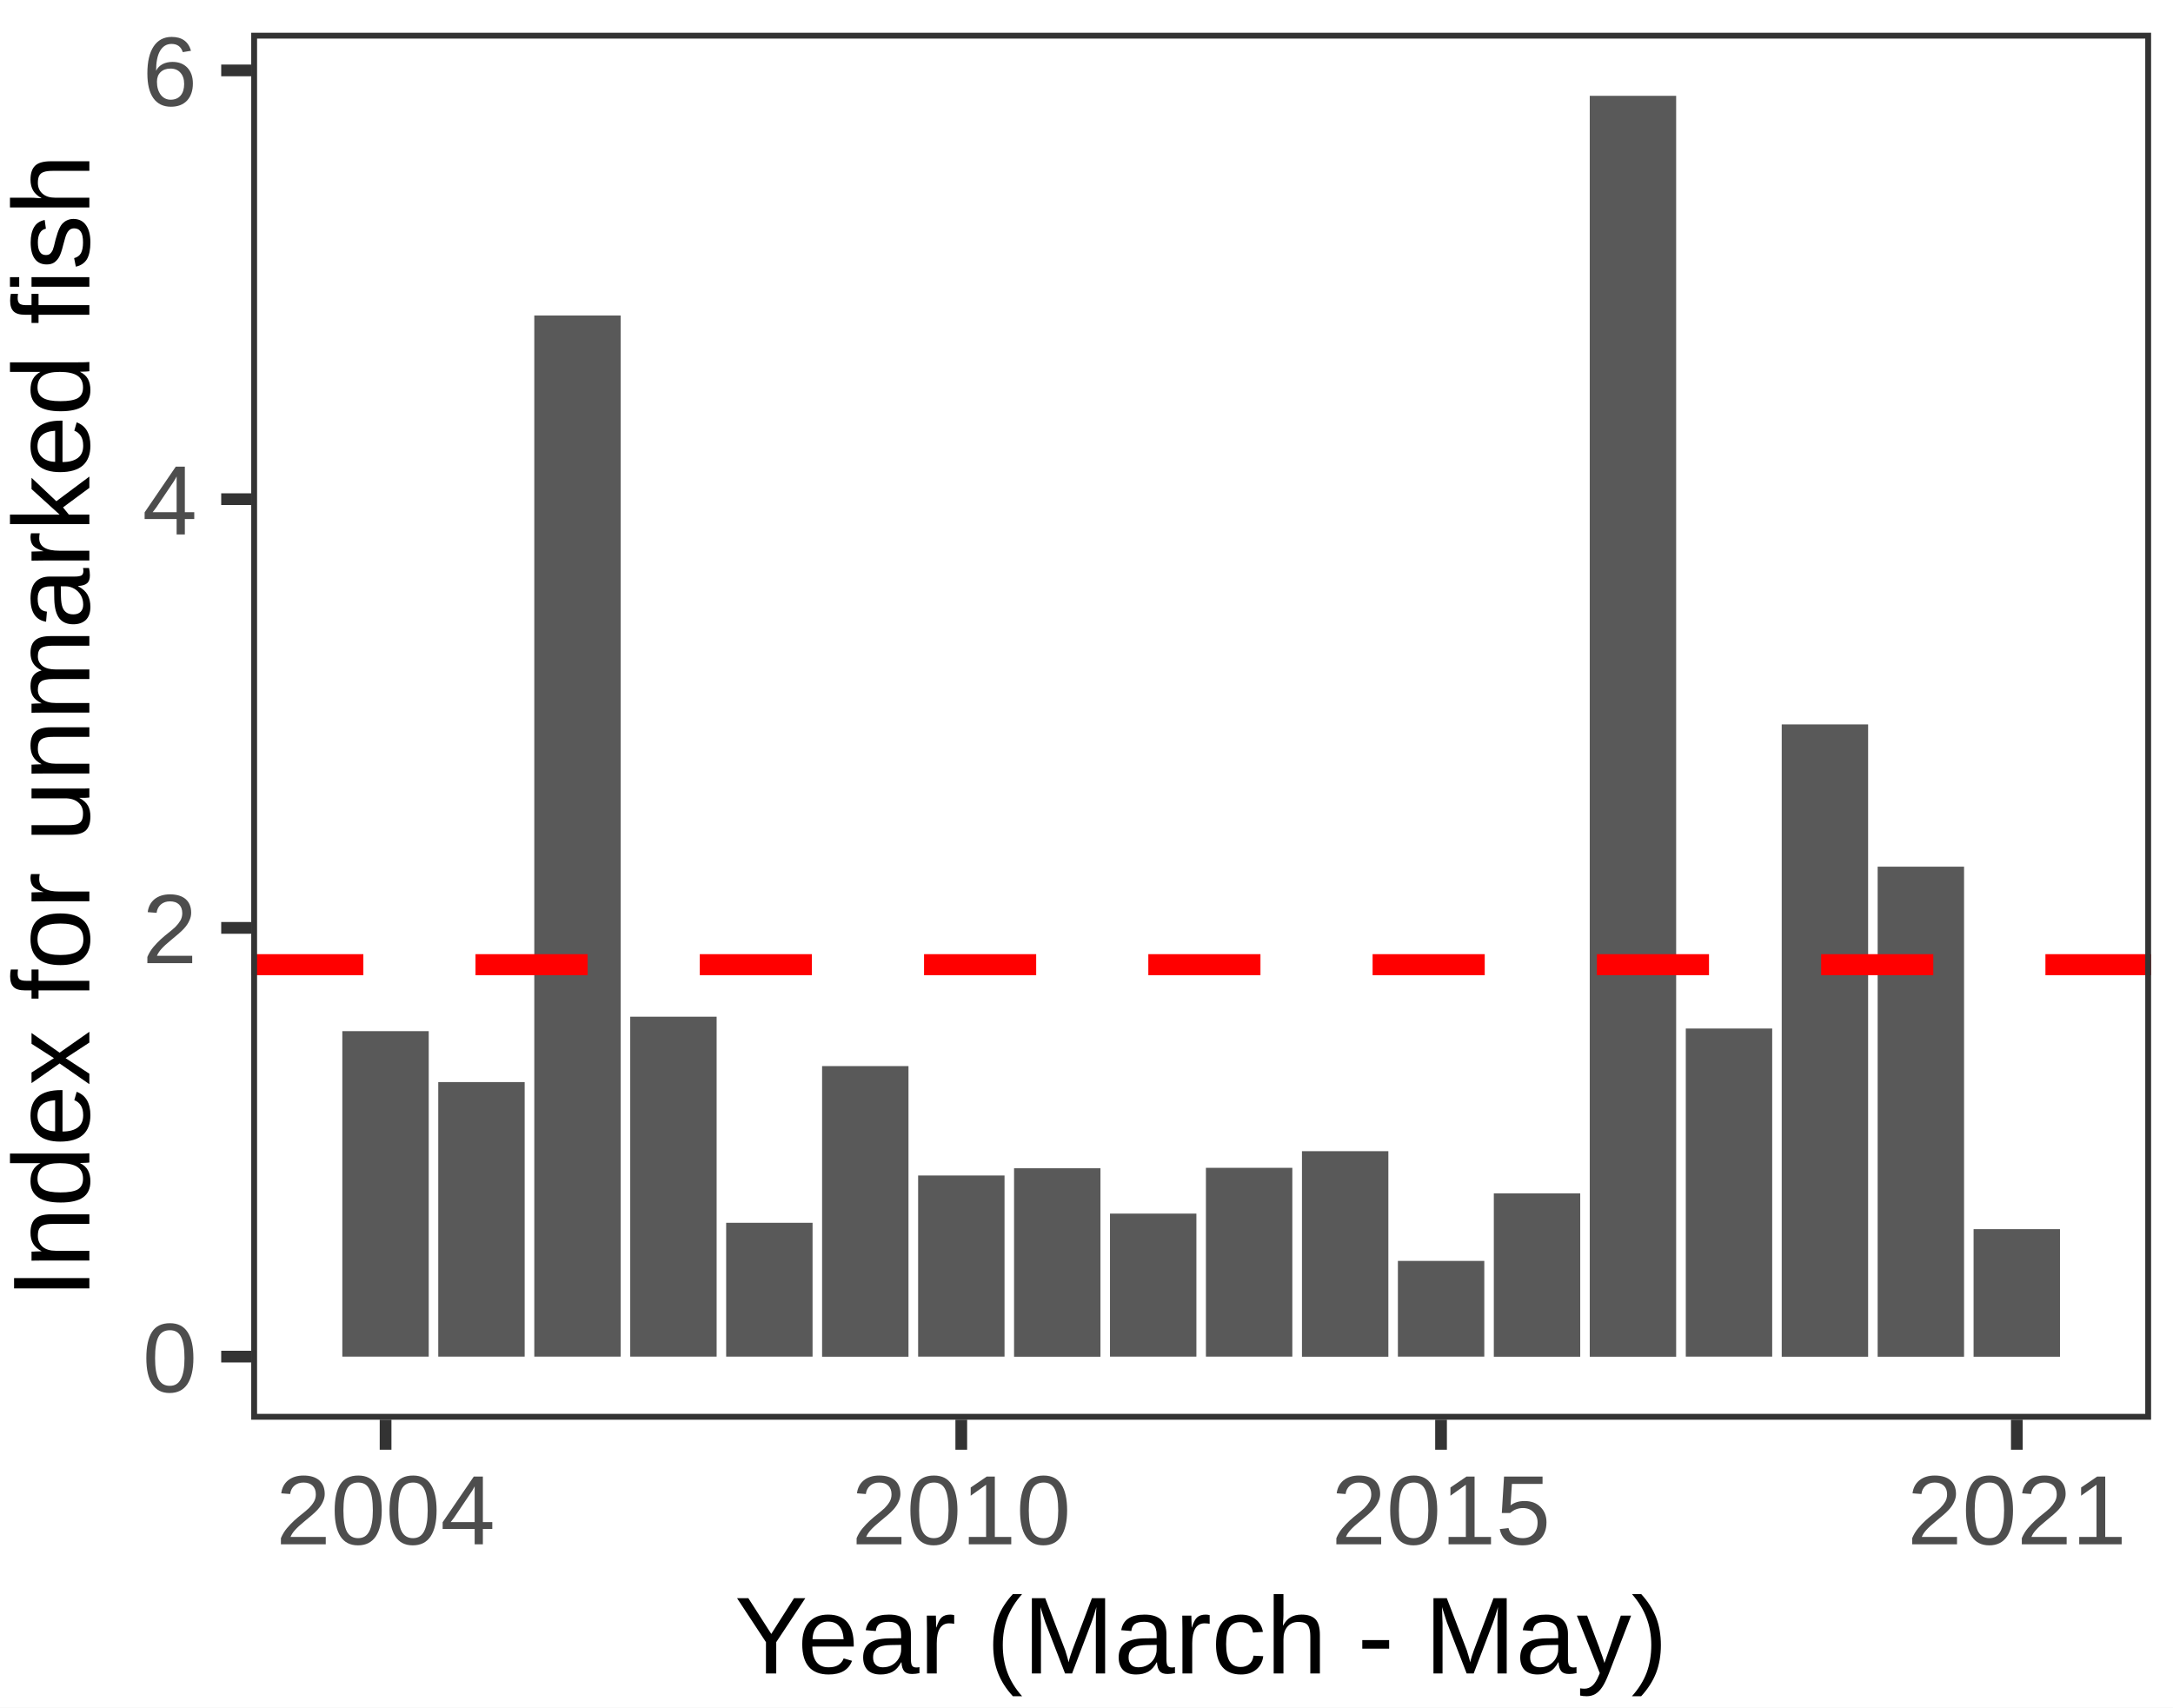
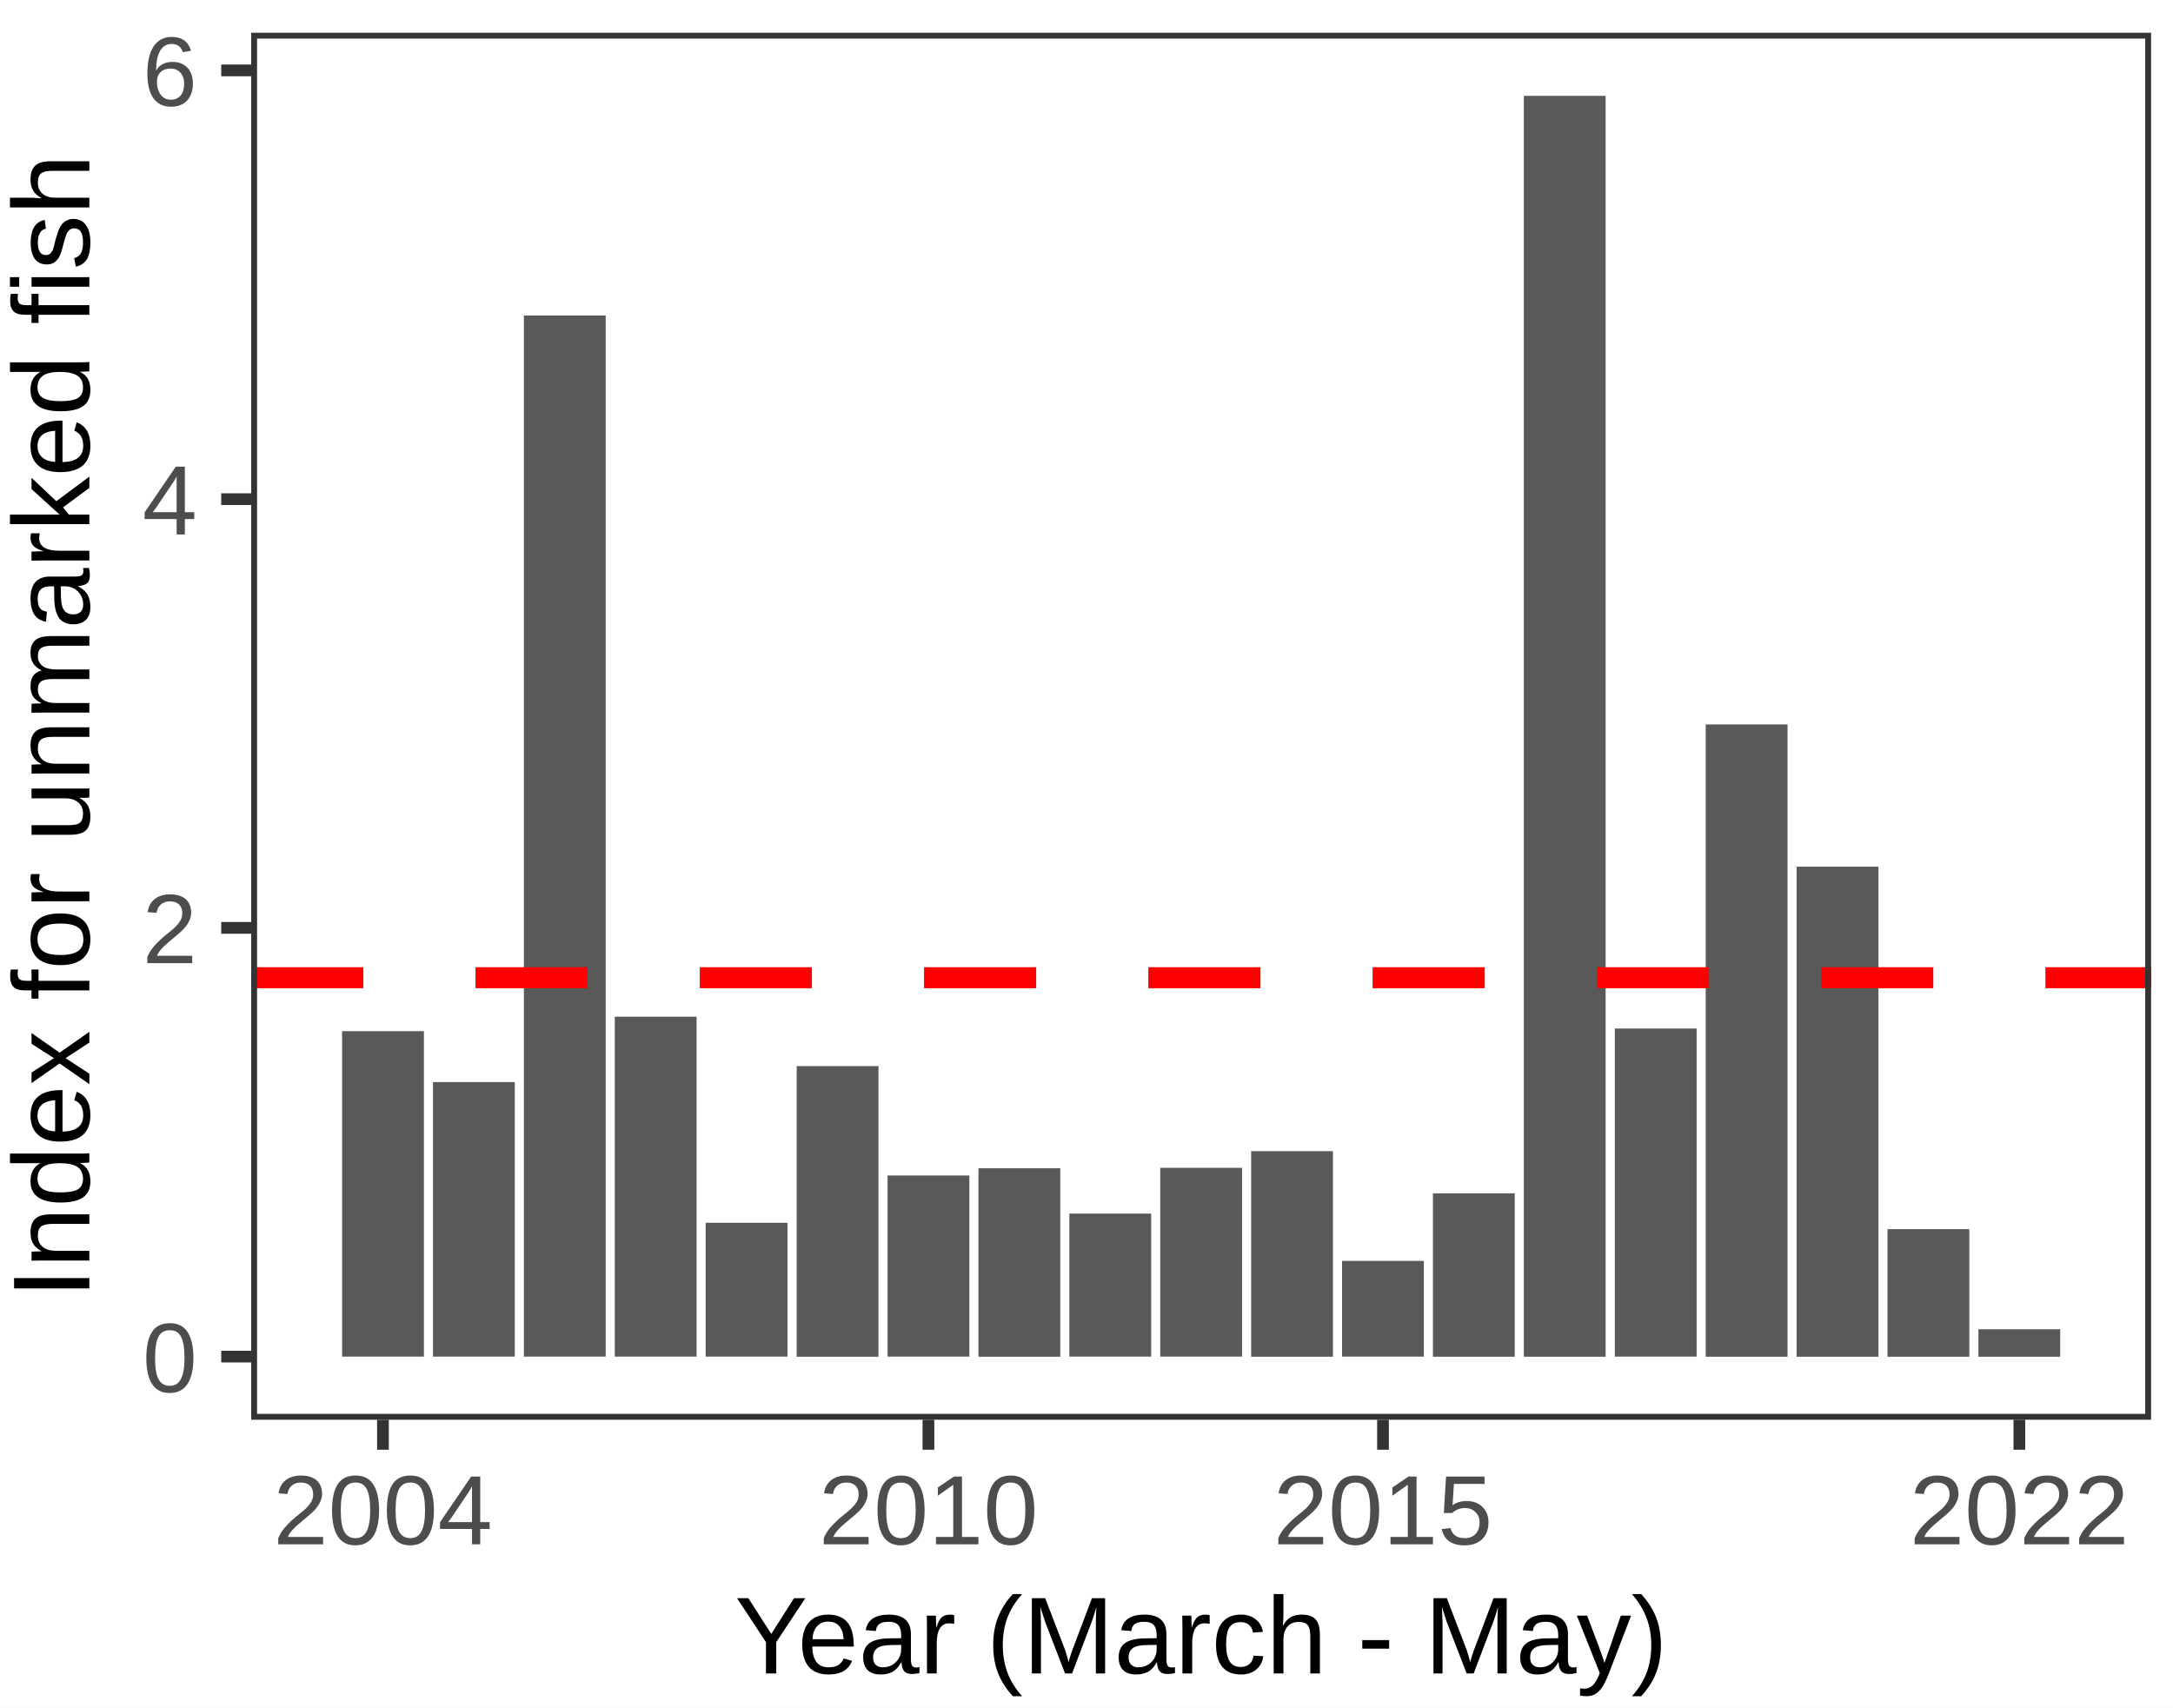
<svg xmlns="http://www.w3.org/2000/svg" class="svglite" width="198.43pt" height="155.91pt" viewBox="0 0 198.43 155.91">
  <defs>
    <style type="text/css">
    .svglite line, .svglite polyline, .svglite polygon, .svglite path, .svglite rect, .svglite circle {
      fill: none;
      stroke: #000000;
      stroke-linecap: round;
      stroke-linejoin: round;
      stroke-miterlimit: 10.00;
    }
    .svglite text {
      white-space: pre;
    }
  </style>
  </defs>
  <rect width="100%" height="100%" style="stroke: none; fill: #FFFFFF;" />
  <defs>
    <clipPath id="cpMC4wMHwxOTguNDN8MC4wMHwxNTUuOTE=">
      <rect x="0.00" y="0.00" width="198.43" height="155.91" />
    </clipPath>
  </defs>
  <g clip-path="url(#cpMC4wMHwxOTguNDN8MC4wMHwxNTUuOTE=)">
    <rect x="0.00" y="0.00" width="198.43" height="155.91" style="stroke-width: 1.07; stroke: #FFFFFF; fill: #FFFFFF;" />
  </g>
  <defs>
    <clipPath id="cpMjIuOTR8MTk2LjQzfDIuOTl8MTI5LjY0">
      <rect x="22.94" y="2.99" width="173.49" height="126.65" />
    </clipPath>
  </defs>
  <g clip-path="url(#cpMjIuOTR8MTk2LjQzfDIuOTl8MTI5LjY0)">
    <rect x="22.94" y="2.99" width="173.49" height="126.65" style="stroke-width: 1.07; stroke: none; fill: #FFFFFF;" />
-     <rect x="31.26" y="94.16" width="7.89" height="29.72" style="stroke-width: 1.07; stroke: none; stroke-linecap: square; stroke-linejoin: miter; fill: #595959;" />
-     <rect x="40.02" y="98.81" width="7.89" height="25.07" style="stroke-width: 1.07; stroke: none; stroke-linecap: square; stroke-linejoin: miter; fill: #595959;" />
-     <rect x="48.79" y="28.81" width="7.89" height="95.07" style="stroke-width: 1.07; stroke: none; stroke-linecap: square; stroke-linejoin: miter; fill: #595959;" />
-     <rect x="57.55" y="92.84" width="7.89" height="31.04" style="stroke-width: 1.07; stroke: none; stroke-linecap: square; stroke-linejoin: miter; fill: #595959;" />
-     <rect x="66.31" y="111.66" width="7.89" height="12.22" style="stroke-width: 1.07; stroke: none; stroke-linecap: square; stroke-linejoin: miter; fill: #595959;" />
-     <rect x="75.07" y="97.35" width="7.89" height="26.54" style="stroke-width: 1.07; stroke: none; stroke-linecap: square; stroke-linejoin: miter; fill: #595959;" />
-     <rect x="83.84" y="107.34" width="7.89" height="16.54" style="stroke-width: 1.07; stroke: none; stroke-linecap: square; stroke-linejoin: miter; fill: #595959;" />
-     <rect x="92.60" y="106.68" width="7.89" height="17.21" style="stroke-width: 1.07; stroke: none; stroke-linecap: square; stroke-linejoin: miter; fill: #595959;" />
-     <rect x="101.36" y="110.82" width="7.89" height="13.06" style="stroke-width: 1.07; stroke: none; stroke-linecap: square; stroke-linejoin: miter; fill: #595959;" />
-     <rect x="110.12" y="106.64" width="7.89" height="17.24" style="stroke-width: 1.07; stroke: none; stroke-linecap: square; stroke-linejoin: miter; fill: #595959;" />
-     <rect x="118.89" y="105.12" width="7.89" height="18.77" style="stroke-width: 1.07; stroke: none; stroke-linecap: square; stroke-linejoin: miter; fill: #595959;" />
-     <rect x="127.65" y="115.14" width="7.89" height="8.74" style="stroke-width: 1.07; stroke: none; stroke-linecap: square; stroke-linejoin: miter; fill: #595959;" />
-     <rect x="136.41" y="108.97" width="7.89" height="14.92" style="stroke-width: 1.07; stroke: none; stroke-linecap: square; stroke-linejoin: miter; fill: #595959;" />
-     <rect x="145.17" y="8.75" width="7.89" height="115.14" style="stroke-width: 1.07; stroke: none; stroke-linecap: square; stroke-linejoin: miter; fill: #595959;" />
-     <rect x="153.94" y="93.92" width="7.89" height="29.96" style="stroke-width: 1.07; stroke: none; stroke-linecap: square; stroke-linejoin: miter; fill: #595959;" />
-     <rect x="162.70" y="66.15" width="7.89" height="57.74" style="stroke-width: 1.07; stroke: none; stroke-linecap: square; stroke-linejoin: miter; fill: #595959;" />
-     <rect x="171.46" y="79.14" width="7.89" height="44.75" style="stroke-width: 1.07; stroke: none; stroke-linecap: square; stroke-linejoin: miter; fill: #595959;" />
-     <rect x="180.22" y="112.24" width="7.89" height="11.65" style="stroke-width: 1.07; stroke: none; stroke-linecap: square; stroke-linejoin: miter; fill: #595959;" />
-     <line x1="22.94" y1="88.09" x2="196.43" y2="88.09" style="stroke-width: 1.92; stroke: #FF0000; stroke-dasharray: 10.24,10.24; stroke-linecap: butt;" />
+     <rect x="31.24" y="94.16" width="7.47" height="29.72" style="stroke-width: 1.07; stroke: none; stroke-linecap: butt; stroke-linejoin: miter; fill: #595959;" />
+     <rect x="39.54" y="98.81" width="7.47" height="25.07" style="stroke-width: 1.07; stroke: none; stroke-linecap: butt; stroke-linejoin: miter; fill: #595959;" />
+     <rect x="47.84" y="28.81" width="7.47" height="95.07" style="stroke-width: 1.07; stroke: none; stroke-linecap: butt; stroke-linejoin: miter; fill: #595959;" />
+     <rect x="56.14" y="92.84" width="7.47" height="31.04" style="stroke-width: 1.07; stroke: none; stroke-linecap: butt; stroke-linejoin: miter; fill: #595959;" />
+     <rect x="64.44" y="111.66" width="7.47" height="12.22" style="stroke-width: 1.07; stroke: none; stroke-linecap: butt; stroke-linejoin: miter; fill: #595959;" />
+     <rect x="72.75" y="97.35" width="7.47" height="26.54" style="stroke-width: 1.07; stroke: none; stroke-linecap: butt; stroke-linejoin: miter; fill: #595959;" />
+     <rect x="81.05" y="107.34" width="7.47" height="16.54" style="stroke-width: 1.07; stroke: none; stroke-linecap: butt; stroke-linejoin: miter; fill: #595959;" />
+     <rect x="89.35" y="106.68" width="7.47" height="17.21" style="stroke-width: 1.07; stroke: none; stroke-linecap: butt; stroke-linejoin: miter; fill: #595959;" />
+     <rect x="97.65" y="110.82" width="7.47" height="13.06" style="stroke-width: 1.07; stroke: none; stroke-linecap: butt; stroke-linejoin: miter; fill: #595959;" />
+     <rect x="105.95" y="106.64" width="7.47" height="17.24" style="stroke-width: 1.07; stroke: none; stroke-linecap: butt; stroke-linejoin: miter; fill: #595959;" />
+     <rect x="114.25" y="105.12" width="7.47" height="18.77" style="stroke-width: 1.07; stroke: none; stroke-linecap: butt; stroke-linejoin: miter; fill: #595959;" />
+     <rect x="122.55" y="115.14" width="7.47" height="8.74" style="stroke-width: 1.07; stroke: none; stroke-linecap: butt; stroke-linejoin: miter; fill: #595959;" />
+     <rect x="130.85" y="108.97" width="7.47" height="14.92" style="stroke-width: 1.07; stroke: none; stroke-linecap: butt; stroke-linejoin: miter; fill: #595959;" />
+     <rect x="139.15" y="8.75" width="7.47" height="115.14" style="stroke-width: 1.07; stroke: none; stroke-linecap: butt; stroke-linejoin: miter; fill: #595959;" />
+     <rect x="147.46" y="93.92" width="7.47" height="29.96" style="stroke-width: 1.07; stroke: none; stroke-linecap: butt; stroke-linejoin: miter; fill: #595959;" />
+     <rect x="155.76" y="66.15" width="7.47" height="57.74" style="stroke-width: 1.07; stroke: none; stroke-linecap: butt; stroke-linejoin: miter; fill: #595959;" />
+     <rect x="164.06" y="79.14" width="7.47" height="44.75" style="stroke-width: 1.07; stroke: none; stroke-linecap: butt; stroke-linejoin: miter; fill: #595959;" />
+     <rect x="172.36" y="112.24" width="7.47" height="11.65" style="stroke-width: 1.07; stroke: none; stroke-linecap: butt; stroke-linejoin: miter; fill: #595959;" />
+     <rect x="180.66" y="121.38" width="7.47" height="2.51" style="stroke-width: 1.07; stroke: none; stroke-linecap: butt; stroke-linejoin: miter; fill: #595959;" />
+     <line x1="22.94" y1="89.28" x2="196.43" y2="89.28" style="stroke-width: 1.92; stroke: #FF0000; stroke-dasharray: 10.24,10.24; stroke-linecap: butt;" />
    <rect x="22.94" y="2.99" width="173.49" height="126.65" style="stroke-width: 1.07; stroke: #333333;" />
  </g>
  <g clip-path="url(#cpMC4wMHwxOTguNDN8MC4wMHwxNTUuOTE=)">
    <text x="18.01" y="127.11" text-anchor="end" style="font-size: 9.00px;fill: #4D4D4D; font-family: &quot;Arial&quot;;" textLength="5.00px" lengthAdjust="spacingAndGlyphs">0</text>
    <text x="18.01" y="87.95" text-anchor="end" style="font-size: 9.00px;fill: #4D4D4D; font-family: &quot;Arial&quot;;" textLength="5.00px" lengthAdjust="spacingAndGlyphs">2</text>
    <text x="18.01" y="48.80" text-anchor="end" style="font-size: 9.00px;fill: #4D4D4D; font-family: &quot;Arial&quot;;" textLength="5.00px" lengthAdjust="spacingAndGlyphs">4</text>
    <text x="18.01" y="9.65" text-anchor="end" style="font-size: 9.00px;fill: #4D4D4D; font-family: &quot;Arial&quot;;" textLength="5.00px" lengthAdjust="spacingAndGlyphs">6</text>
    <polyline points="20.20,123.88 22.94,123.88 " style="stroke-width: 1.07; stroke: #333333; stroke-linecap: butt;" />
    <polyline points="20.20,84.73 22.94,84.73 " style="stroke-width: 1.07; stroke: #333333; stroke-linecap: butt;" />
    <polyline points="20.20,45.58 22.94,45.58 " style="stroke-width: 1.07; stroke: #333333; stroke-linecap: butt;" />
    <polyline points="20.20,6.43 22.94,6.43 " style="stroke-width: 1.07; stroke: #333333; stroke-linecap: butt;" />
-     <polyline points="35.21,132.38 35.21,129.64 " style="stroke-width: 1.07; stroke: #333333; stroke-linecap: butt;" />
-     <polyline points="87.78,132.38 87.78,129.64 " style="stroke-width: 1.07; stroke: #333333; stroke-linecap: butt;" />
-     <polyline points="131.59,132.38 131.59,129.64 " style="stroke-width: 1.07; stroke: #333333; stroke-linecap: butt;" />
-     <polyline points="184.17,132.38 184.17,129.64 " style="stroke-width: 1.07; stroke: #333333; stroke-linecap: butt;" />
-     <text x="35.21" y="141.02" text-anchor="middle" style="font-size: 9.00px;fill: #4D4D4D; font-family: &quot;Arial&quot;;" textLength="20.02px" lengthAdjust="spacingAndGlyphs">2004</text>
-     <text x="87.78" y="141.02" text-anchor="middle" style="font-size: 9.00px;fill: #4D4D4D; font-family: &quot;Arial&quot;;" textLength="20.02px" lengthAdjust="spacingAndGlyphs">2010</text>
-     <text x="131.59" y="141.02" text-anchor="middle" style="font-size: 9.00px;fill: #4D4D4D; font-family: &quot;Arial&quot;;" textLength="20.02px" lengthAdjust="spacingAndGlyphs">2015</text>
-     <text x="184.17" y="141.02" text-anchor="middle" style="font-size: 9.00px;fill: #4D4D4D; font-family: &quot;Arial&quot;;" textLength="20.02px" lengthAdjust="spacingAndGlyphs">2021</text>
+     <polyline points="34.97,132.38 34.97,129.64 " style="stroke-width: 1.07; stroke: #333333; stroke-linecap: butt;" />
+     <polyline points="84.78,132.38 84.78,129.64 " style="stroke-width: 1.07; stroke: #333333; stroke-linecap: butt;" />
+     <polyline points="126.29,132.38 126.29,129.64 " style="stroke-width: 1.07; stroke: #333333; stroke-linecap: butt;" />
+     <polyline points="184.40,132.38 184.40,129.64 " style="stroke-width: 1.07; stroke: #333333; stroke-linecap: butt;" />
+     <text x="34.97" y="141.02" text-anchor="middle" style="font-size: 9.00px;fill: #4D4D4D; font-family: &quot;Arial&quot;;" textLength="20.02px" lengthAdjust="spacingAndGlyphs">2004</text>
+     <text x="84.78" y="141.02" text-anchor="middle" style="font-size: 9.00px;fill: #4D4D4D; font-family: &quot;Arial&quot;;" textLength="20.02px" lengthAdjust="spacingAndGlyphs">2010</text>
+     <text x="126.29" y="141.02" text-anchor="middle" style="font-size: 9.00px;fill: #4D4D4D; font-family: &quot;Arial&quot;;" textLength="20.02px" lengthAdjust="spacingAndGlyphs">2015</text>
+     <text x="184.40" y="141.02" text-anchor="middle" style="font-size: 9.00px;fill: #4D4D4D; font-family: &quot;Arial&quot;;" textLength="20.02px" lengthAdjust="spacingAndGlyphs">2022</text>
    <text x="109.69" y="152.81" text-anchor="middle" style="font-size: 10.00px; font-family: &quot;Arial&quot;;" textLength="85.26px" lengthAdjust="spacingAndGlyphs">Year (March - May)</text>
    <text transform="translate(8.16,66.32) rotate(-90)" text-anchor="middle" style="font-size: 10.00px; font-family: &quot;Arial&quot;;" textLength="104.57px" lengthAdjust="spacingAndGlyphs">Index for unmarked fish</text>
  </g>
</svg>
